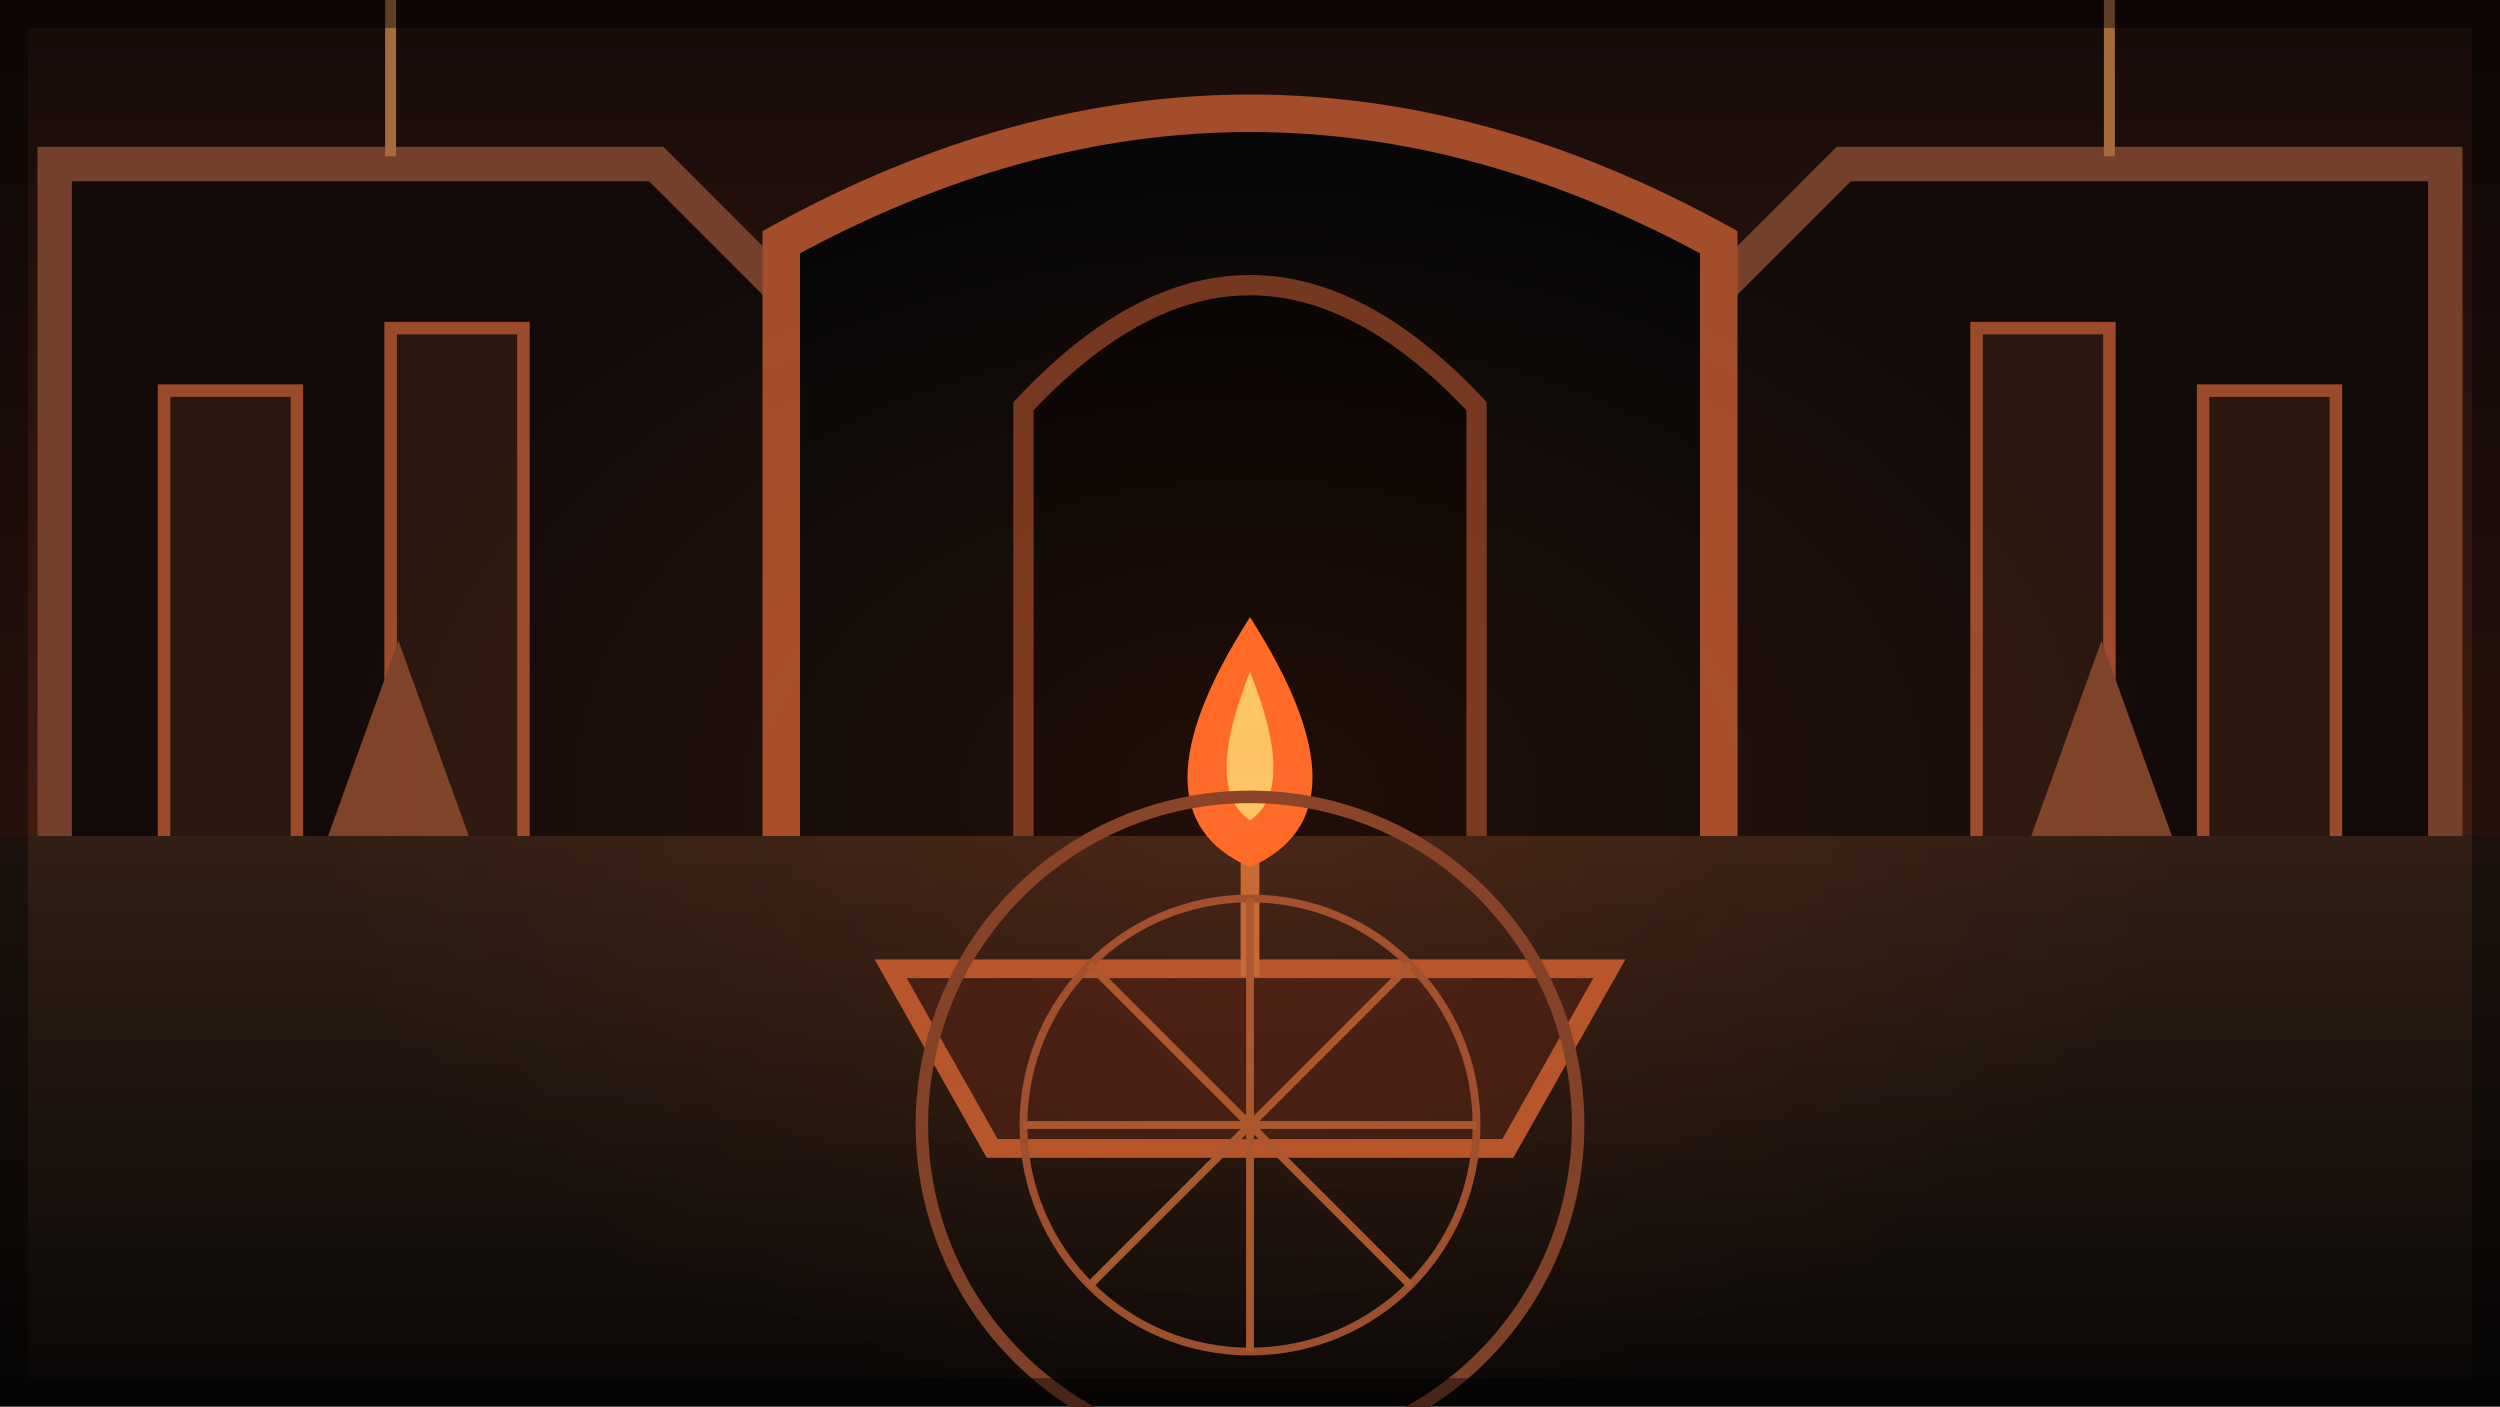
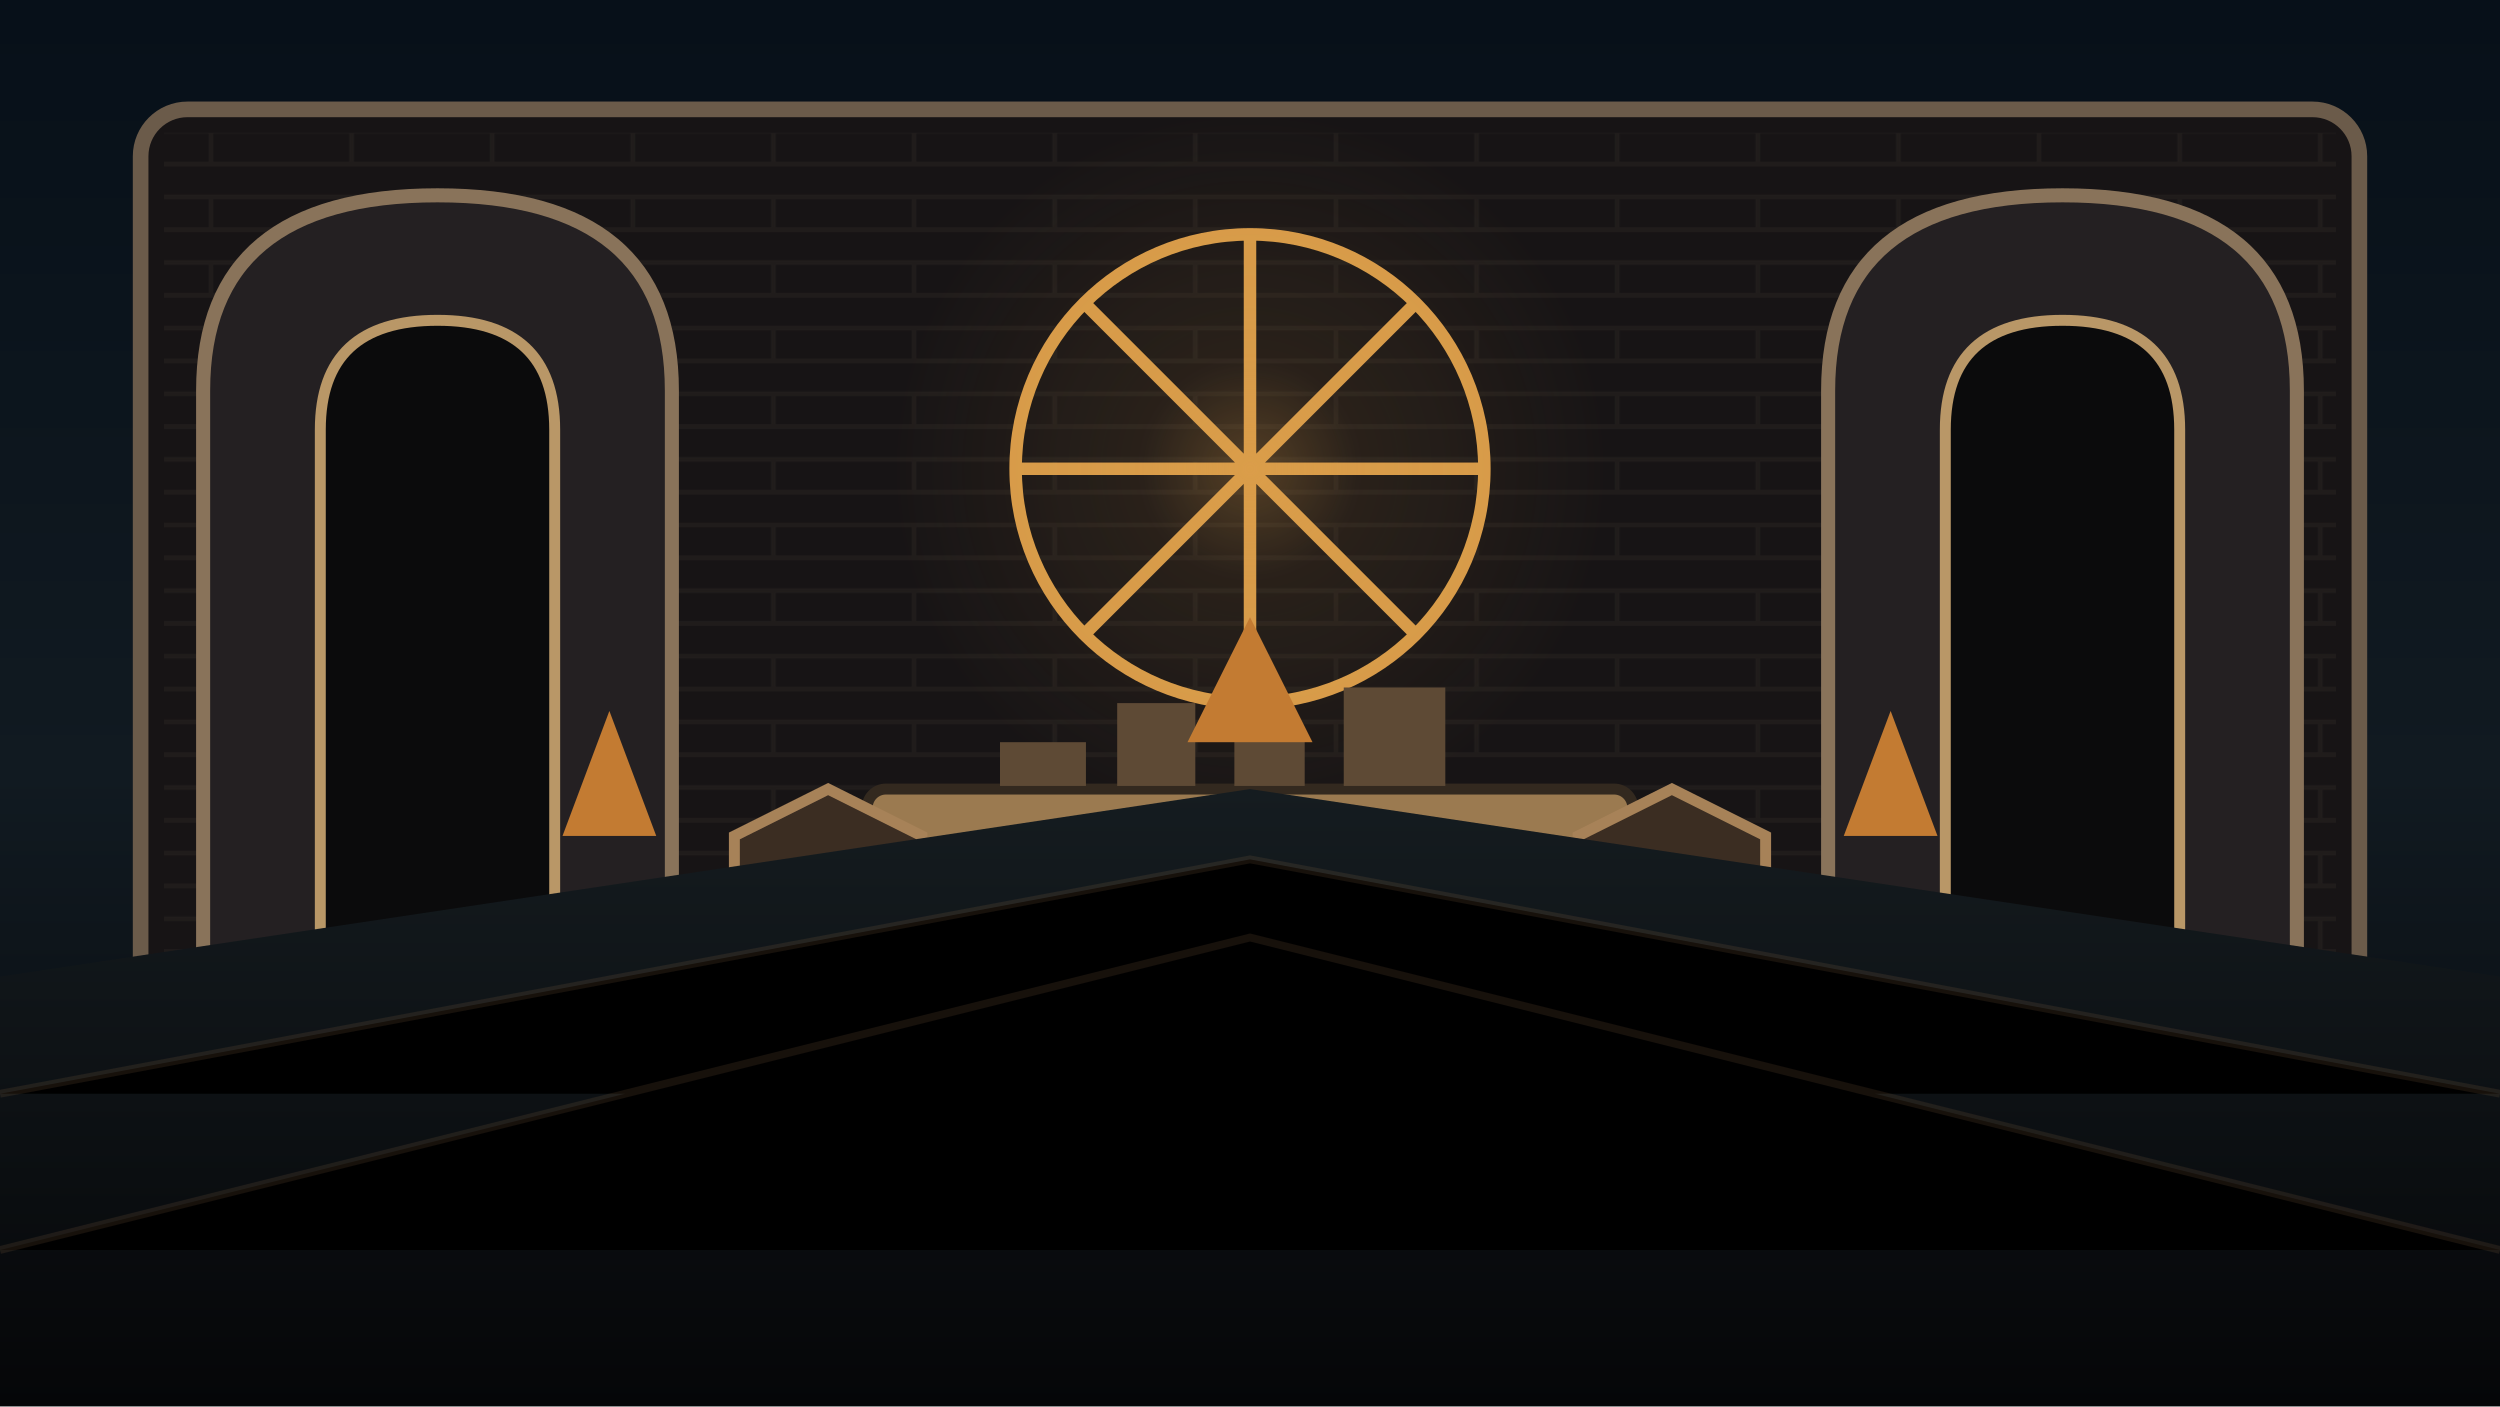
<svg xmlns="http://www.w3.org/2000/svg" viewBox="0 0 1600 900">
  <defs>
-     <linearGradient id="w" x2="0" y2="1">
-       <stop stop-color="#160b09" />
-       <stop offset=".7" stop-color="#4a2015" />
-       <stop offset="1" stop-color="#080a0d" />
+     <linearGradient id="bg" x2="0" y2="1">
+       <stop stop-color="#071019" />
+       <stop offset=".55" stop-color="#111a21" />
+       <stop offset="1" stop-color="#05070a" />
    </linearGradient>
-     <linearGradient id="f" x2="0" y2="1">
-       <stop stop-color="#342016" />
-       <stop offset="1" stop-color="#090807" />
+     <linearGradient id="floor" x2="0" y2="1">
+       <stop stop-color="#151c20" />
+       <stop offset="1" stop-color="#050608" />
    </linearGradient>
-     <linearGradient id="m" x2="0" y2="1">
-       <stop stop-color="#9b6a3d" />
-       <stop offset="1" stop-color="#24150e" />
+     <linearGradient id="wood" x2="0" y2="1">
+       <stop stop-color="#33261c" />
+       <stop offset=".45" stop-color="#17120f" />
+       <stop offset="1" stop-color="#080708" />
    </linearGradient>
-     <radialGradient id="gl">
-       <stop stop-color="#ff6428" stop-opacity=".55" />
-       <stop offset="1" stop-color="#ff6428" stop-opacity="0" />
+     <linearGradient id="metal" x2="0" y2="1">
+       <stop stop-color="#66717a" />
+       <stop offset=".45" stop-color="#252d32" />
+       <stop offset="1" stop-color="#090b0d" />
+     </linearGradient>
+     <radialGradient id="glow">
+       <stop stop-color="#e2a24a" stop-opacity=".8" />
+       <stop offset=".3" stop-color="#e2a24a" stop-opacity=".24" />
+       <stop offset="1" stop-color="#e2a24a" stop-opacity="0" />
    </radialGradient>
-     <filter id="s">
+     <filter id="shadow">
+       <feGaussianBlur stdDeviation="16" />
+     </filter>
+     <filter id="soft">
+       <feGaussianBlur stdDeviation="5" />
+     </filter>
+     <filter id="glowf">
      <feGaussianBlur stdDeviation="10" />
    </filter>
+     <pattern id="brick" width="90" height="42" patternUnits="userSpaceOnUse">
+       <path d="M0 0H90M0 42H90M45 0V21M0 21H45M90 21H45" stroke="#8c7a67" stroke-opacity=".14" stroke-width="3" />
+     </pattern>
+     <pattern id="woodgrain" width="120" height="34" patternUnits="userSpaceOnUse">
+       <path d="M0 9C30 2 65 18 120 7M-20 28C30 18 75 38 140 25" fill="none" stroke="#c69a65" stroke-opacity=".09" stroke-width="3" />
+     </pattern>
  </defs>
-   <rect width="1600" height="900" fill="url(#w)" />
-   <path d="M0 535Q800 485 1600 535V900H0Z" fill="url(#f)" />
-   <path d="M35 535V105H420L520 205V535M1080 535V205L1180 105H1565V535" fill="#120b09" stroke="#75402b" stroke-width="22" />
-   <path d="M500 535V155Q800 -10 1100 155V535" fill="#070707" stroke="#a34d2b" stroke-width="24" />
-   <path d="M655 535V260Q800 105 945 260V535" fill="#030303" stroke="#71361f" stroke-width="13" />
-   <g fill="#2b1710" stroke="#9c4b2a" stroke-width="8">
-     <path d="M105 535V250H190V535M250 535V210H335V535M1265 535V210H1350V535M1410 535V250H1495V535" />
+   <rect width="1600" height="900" fill="url(#bg)" />
+   <rect x="90" y="70" width="1420" height="590" rx="30" fill="#171415" stroke="#6b5b4a" stroke-width="10" />
+   <rect x="105" y="85" width="1390" height="555" fill="url(#brick)" opacity=".6" />
+   <g fill="#242022" stroke="#89735a" stroke-width="9">
+     <path d="M130 640V250Q130 125 280 125Q430 125 430 250V640Z" />
+     <path d="M1170 640V250Q1170 125 1320 125Q1470 125 1470 250V640Z" />
  </g>
-   <path d="M570 620H1030L965 735H635Z" fill="#3b1b12" stroke="#b3542b" stroke-width="12" />
-   <path d="M800 510V625" stroke="#c06a35" stroke-width="12" />
-   <path d="M800 395Q720 520 800 555Q880 520 800 395Z" fill="#ff6b27" />
-   <path d="M800 430Q770 505 800 525Q830 505 800 430Z" fill="#ffd06a" />
-   <circle cx="800" cy="720" r="210" fill="none" stroke="#7c4027" stroke-width="8" />
-   <circle cx="800" cy="720" r="145" fill="none" stroke="#9b4e2d" stroke-width="5" />
-   <path d="M800 575V865M655 720H945M697 617L903 823M903 617L697 823" stroke="#a6572d" stroke-width="5" />
-   <g fill="#7e4329">
-     <path d="M210 535L255 410L300 535Z" />
-     <path d="M1300 535L1345 410L1390 535Z" />
+   <g fill="#0b0b0c" stroke="#b99767" stroke-width="7">
+     <path d="M205 640V275Q205 205 280 205Q355 205 355 275V640Z" />
+     <path d="M1245 640V275Q1245 205 1320 205Q1395 205 1395 275V640Z" />
  </g>
-   <path d="M250 0V100M1350 0V100" stroke="#a66b3c" stroke-width="7" />
-   <ellipse cx="800" cy="510" rx="600" ry="400" fill="url(#gl)" opacity=".22" />
-   <rect width="1600" height="900" fill="none" stroke="#000" stroke-width="36" stroke-opacity=".42" />
+   <g stroke="#d79b49" stroke-width="8" fill="none">
+     <circle cx="800" cy="300" r="150" />
+     <path d="M800 150V450M650 300H950M694 194L906 406M906 194L694 406" />
+   </g>
+   <circle cx="800" cy="300" r="230" fill="url(#glow)" opacity=".38" />
+   <g fill="#9b7a50" stroke="#33291f" stroke-width="7">
+     <rect x="555" y="505" width="490" height="65" rx="12" />
+     <path d="M595 570L565 650H625L650 570M1005 570L1035 650H975L950 570" />
+   </g>
+   <g fill="#5e4a35">
+     <rect x="640" y="475" width="55" height="28" />
+     <rect x="715" y="450" width="50" height="53" />
+     <rect x="790" y="470" width="45" height="33" />
+     <rect x="860" y="440" width="65" height="63" />
+   </g>
+   <g fill="#c37b32">
+     <path d="M760 475L800 395L840 475Z" />
+     <path d="M360 535L390 455L420 535Z" />
+     <path d="M1180 535L1210 455L1240 535Z" />
+   </g>
+   <g fill="#3b2d22" stroke="#a78258" stroke-width="7">
+     <path d="M470 650V535L530 505L590 535V650Z" />
+     <path d="M1010 650V535L1070 505L1130 535V650Z" />
+   </g>
+   <path d="M0 625L800 505L1600 625V900H0Z" fill="url(#floor)" />
+   <path d="M0 700L800 550L1600 700M0 800L800 600L1600 800" stroke="#a47b4f" stroke-opacity=".14" stroke-width="5" />
</svg>
